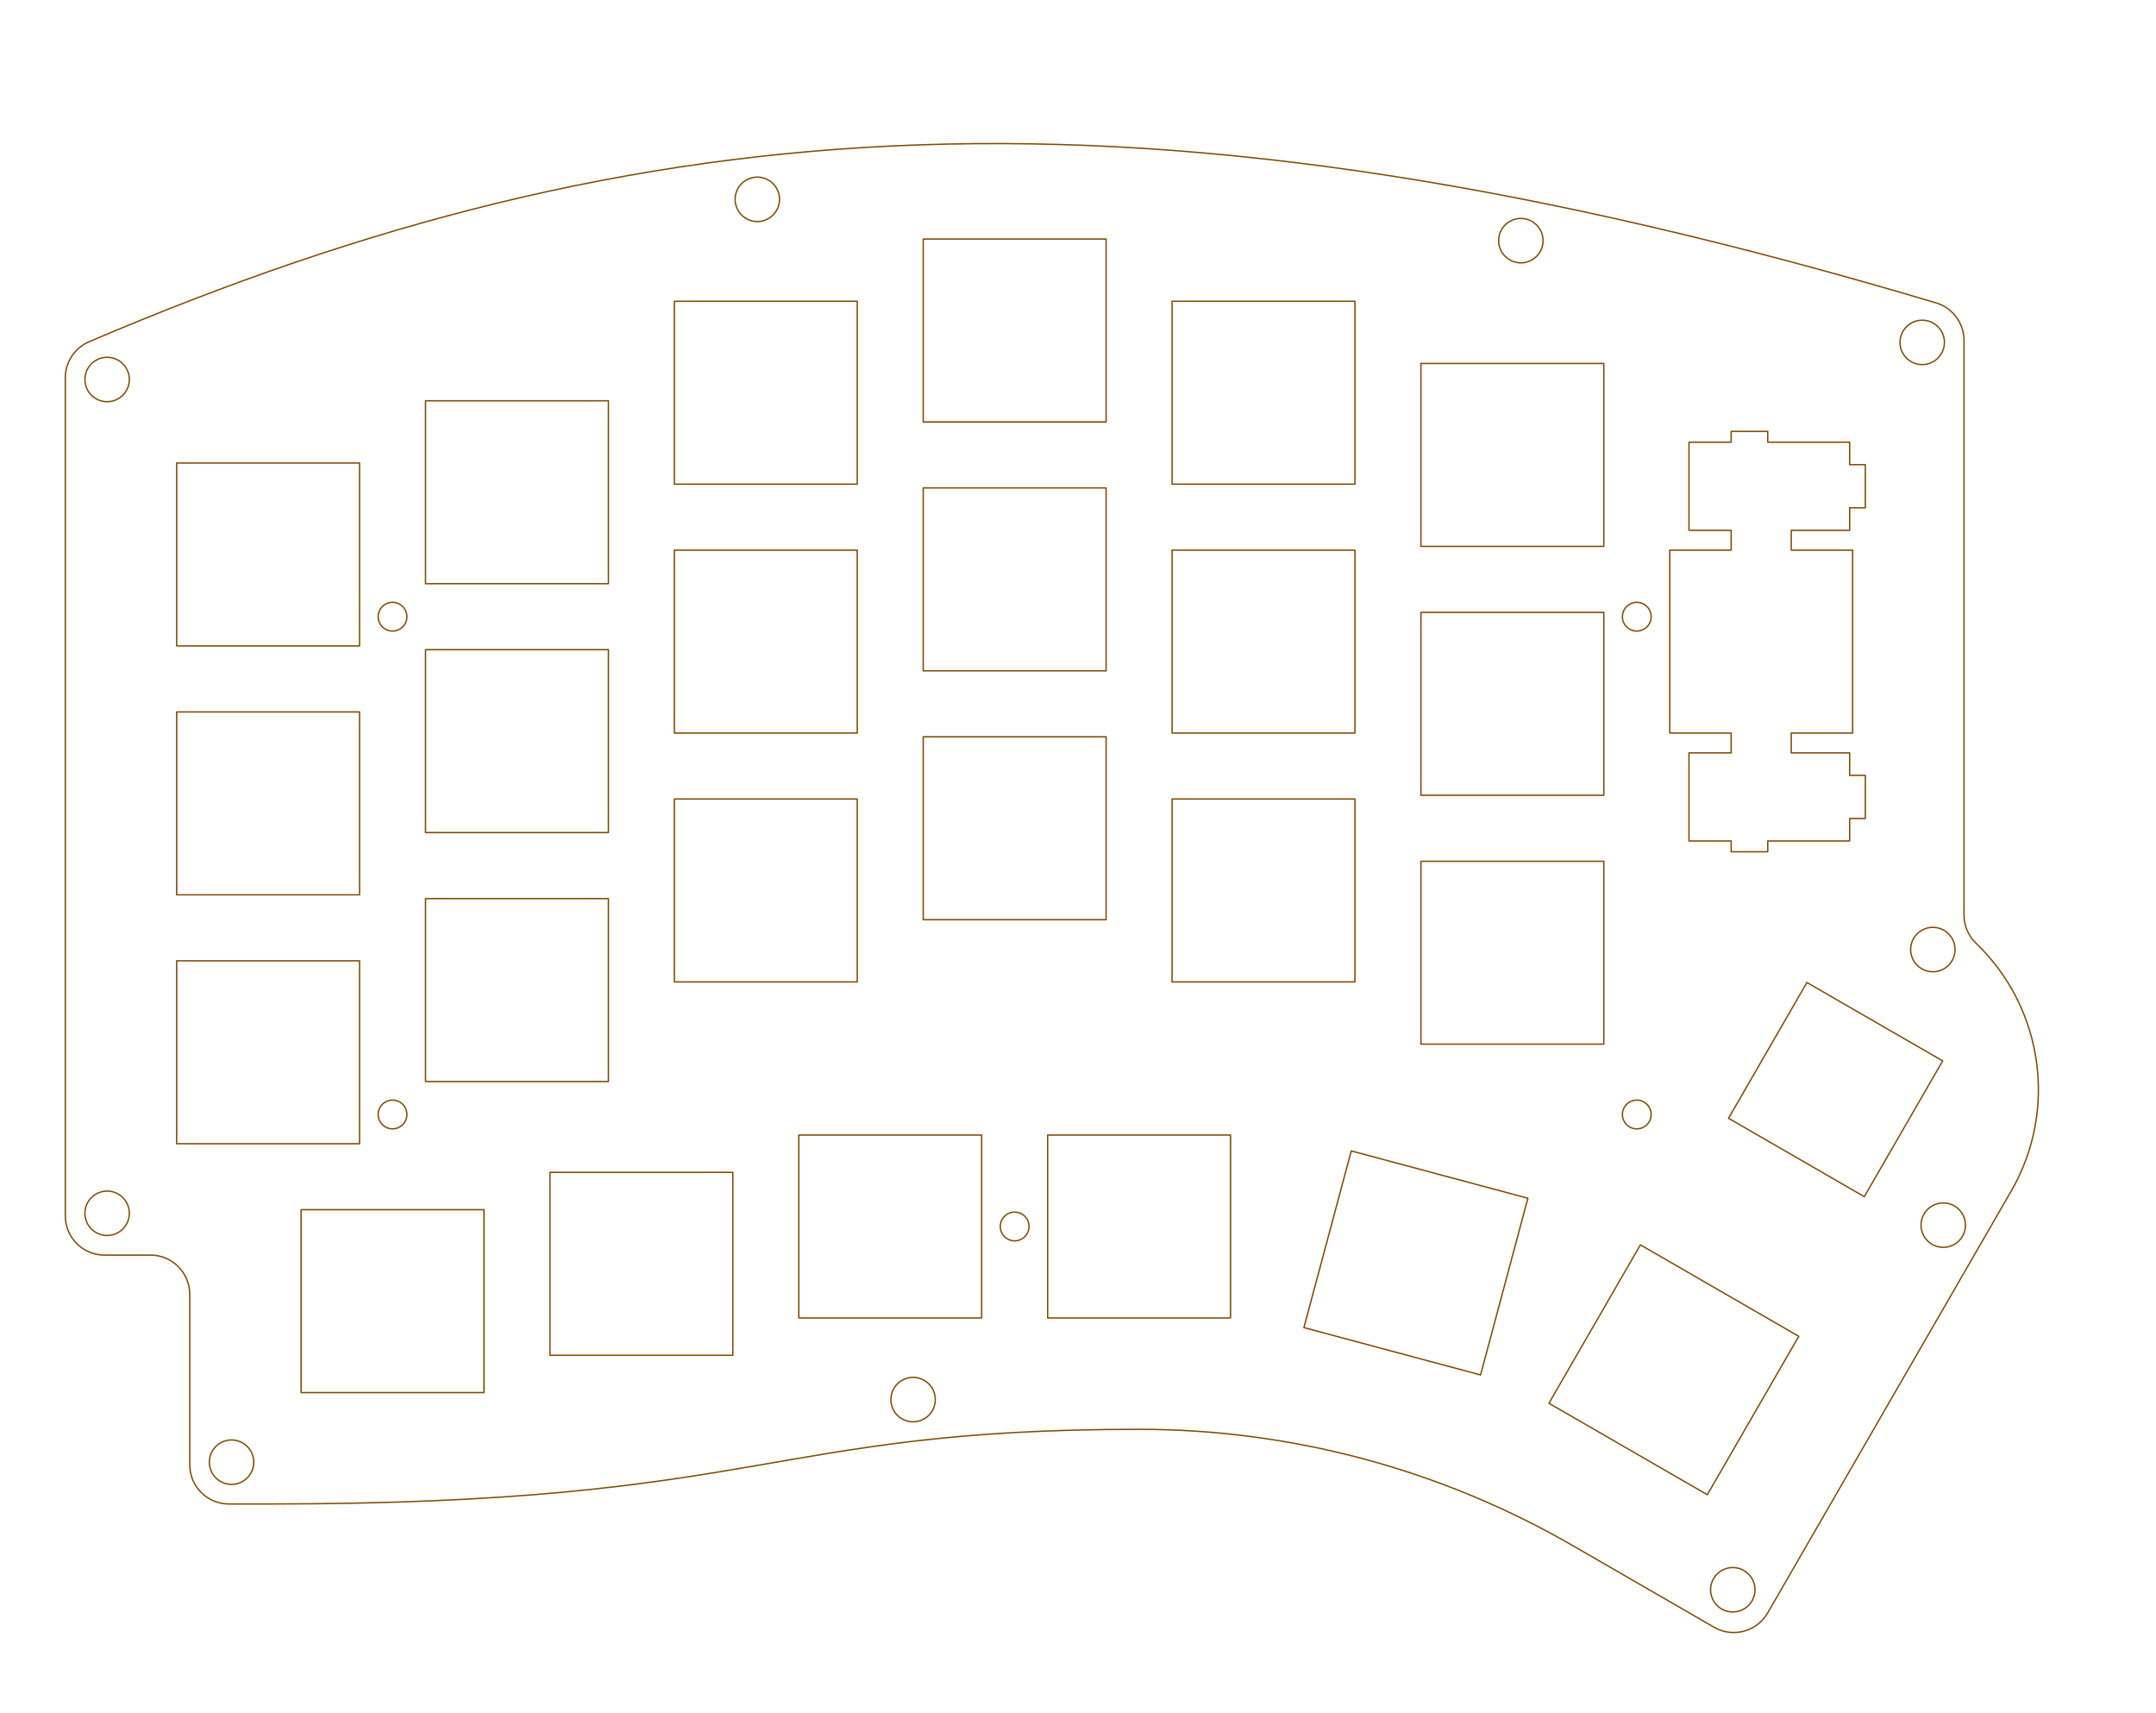
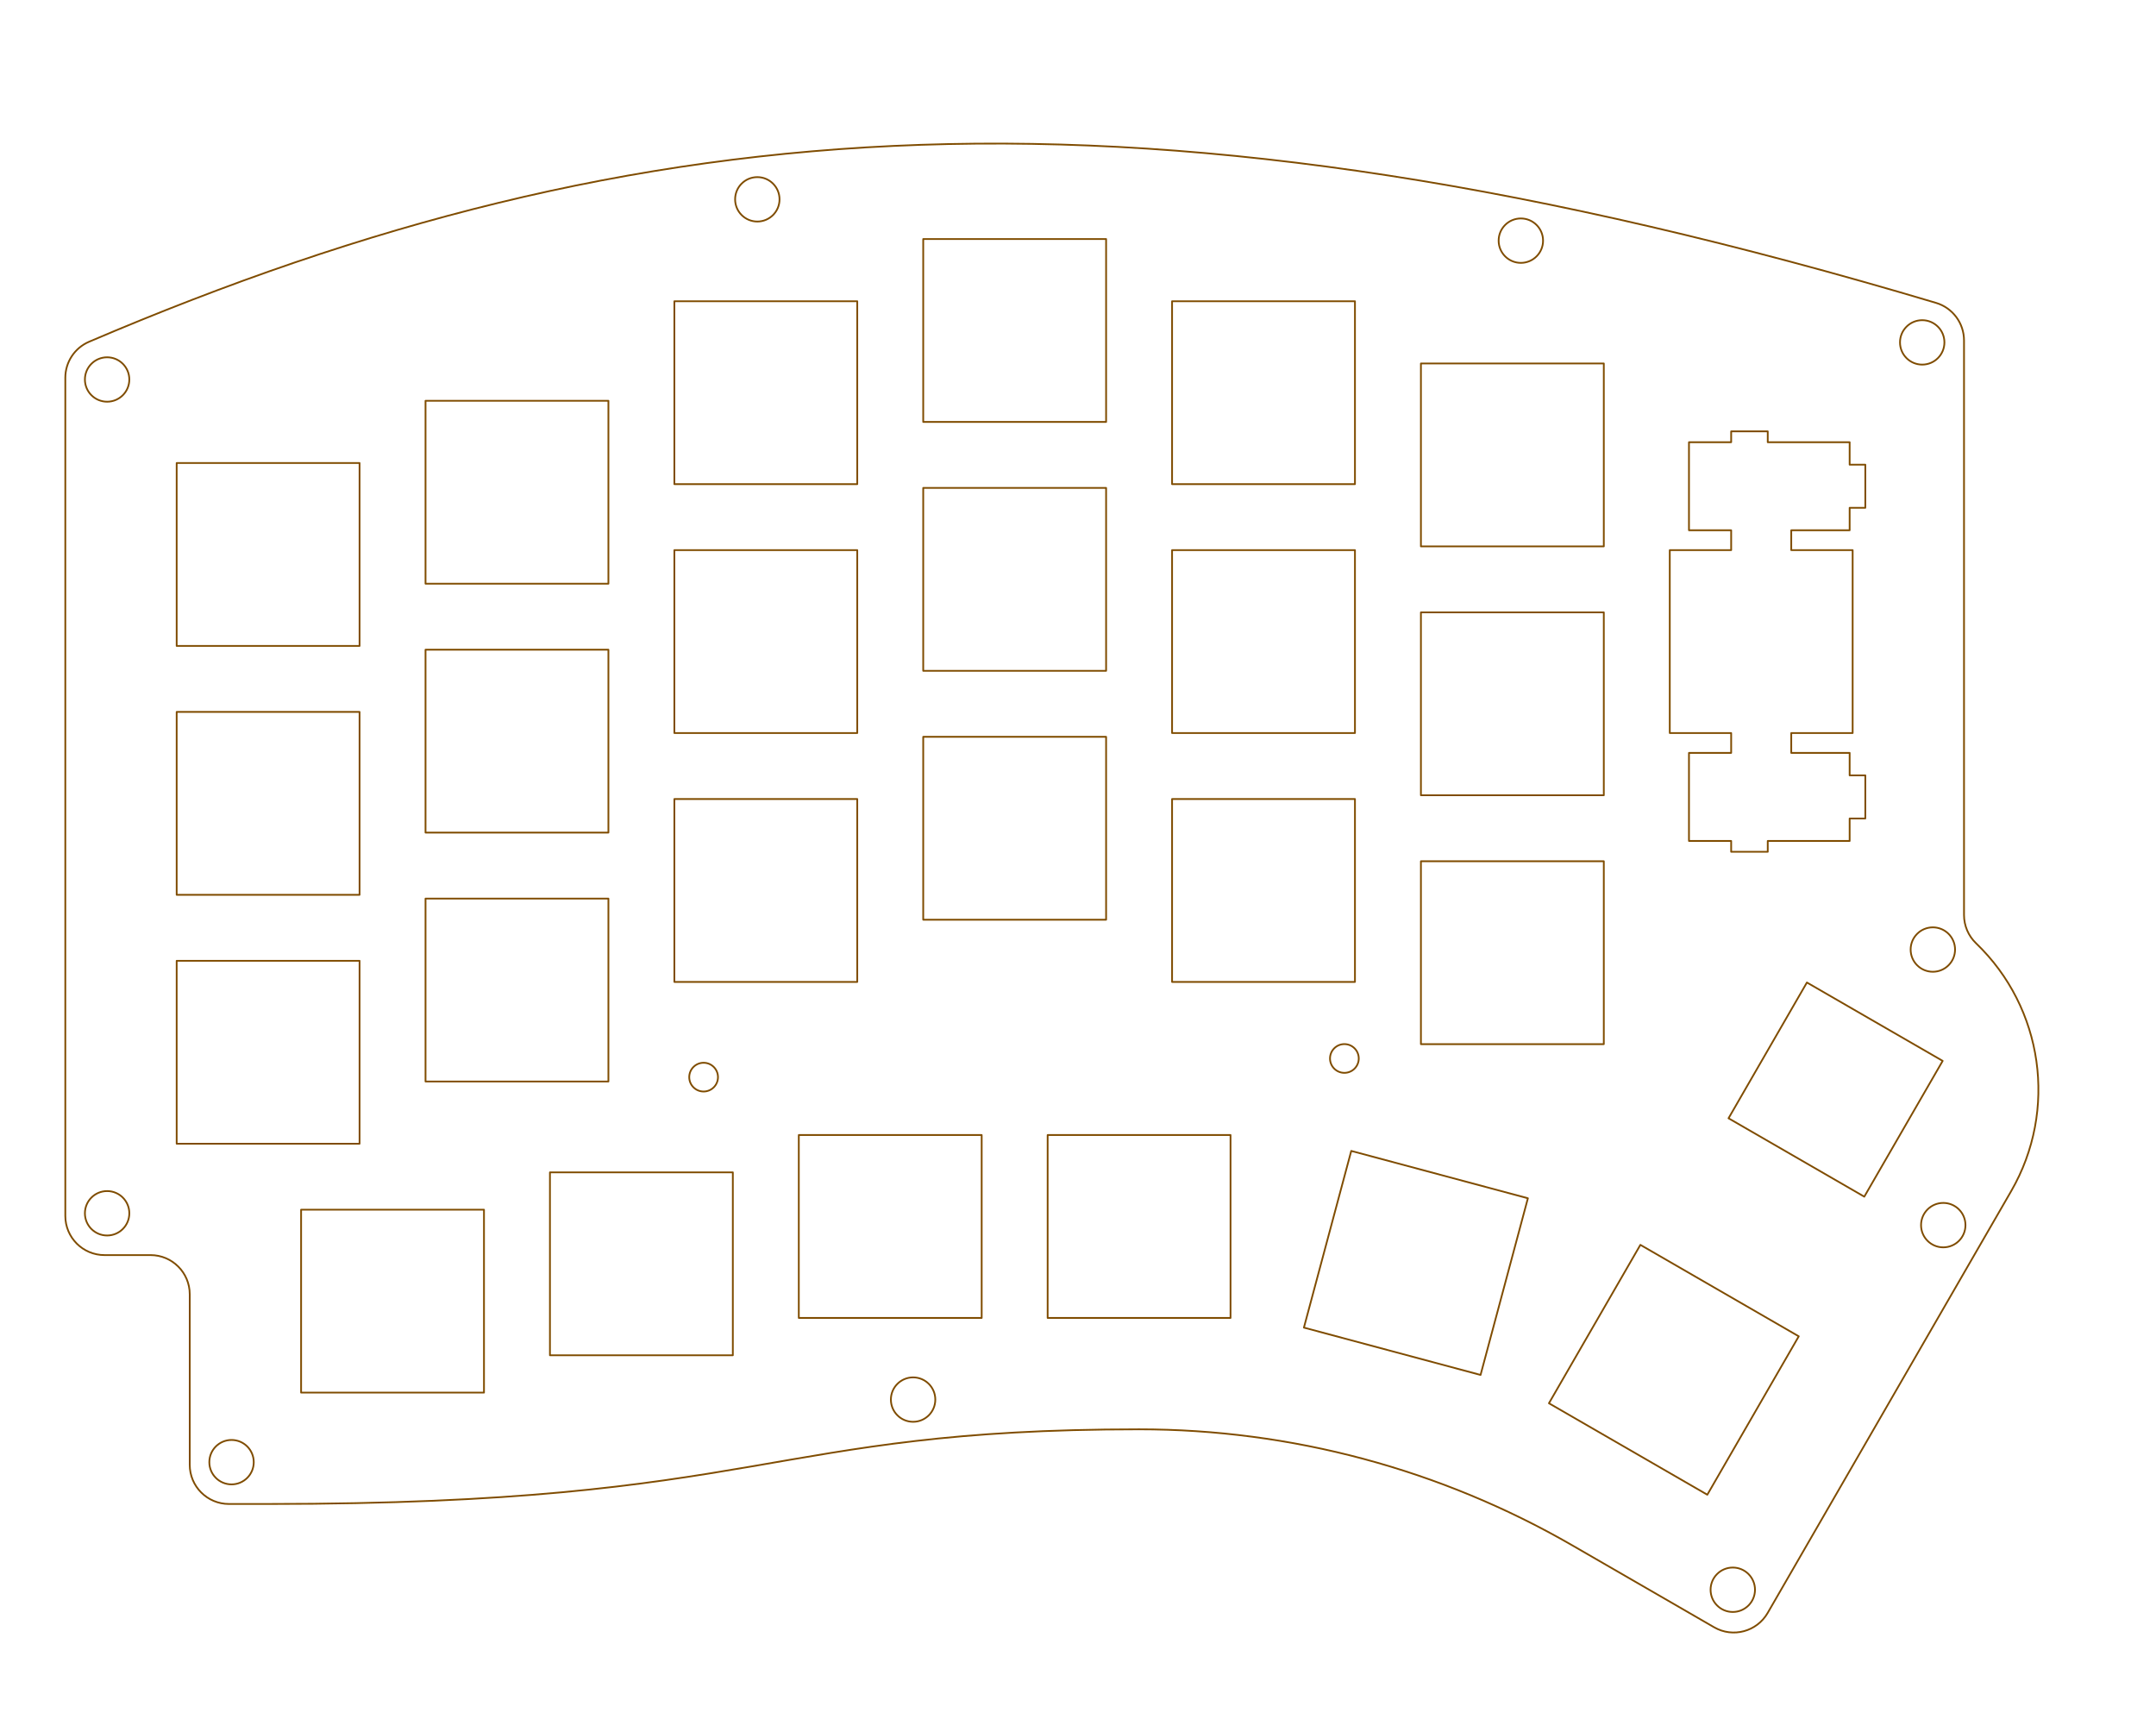
<svg xmlns="http://www.w3.org/2000/svg" width="165.047mm" height="131.052mm" viewBox="0 0 165.047 131.052">
  <style>
polygon {
shape-rendering:crispEdges;
stroke-width:0.165;
}
.s0 {
stroke:#000000;
- stroke-width:0.105;
+ stroke-width:0.134;
stroke-linecap:round;
stroke-linejoin:round;
fill:none;
}
.s1 {
stroke:#000000;
- stroke-width:0.105;
+ stroke-width:0.134;
stroke-linecap:round;
stroke-linejoin:round;
fill:none;
}
.s2 {
stroke:#19b219;
- stroke-width:0.105;
+ stroke-width:0.134;
stroke-linecap:round;
stroke-linejoin:round;
fill:none;
}
.s3 {
stroke:#7f4c00;
- stroke-width:0.105;
+ stroke-width:0.134;
stroke-linecap:round;
stroke-linejoin:round;
fill:none;
}
.s4 {
stroke:#00cc00;
- stroke-width:0.105;
+ stroke-width:0.134;
stroke-linecap:round;
stroke-linejoin:round;
fill:none;
}
.s5 {
stroke:#000000;
- stroke-width:0.07;
+ stroke-width:0.09;
stroke-linecap:round;
stroke-linejoin:round;
fill:none;
}
.s6 {
stroke:#ff19ff;
- stroke-width:0.07;
+ stroke-width:0.09;
stroke-linecap:round;
stroke-linejoin:round;
fill:none;
}
.s7 {
stroke:#ff0000;
- stroke-width:0.105;
+ stroke-width:0.134;
stroke-linecap:round;
stroke-linejoin:round;
fill:none;
}
.s8 {
stroke:#ffff00;
- stroke-width:0.105;
+ stroke-width:0.134;
stroke-linecap:round;
stroke-linejoin:round;
fill:none;
}
.s9 {
stroke:#001919;
- stroke-width:0.07;
+ stroke-width:0.09;
stroke-linecap:round;
stroke-linejoin:round;
fill:none;
}
.sa {
stroke:#006666;
- stroke-width:0.07;
+ stroke-width:0.09;
stroke-linecap:round;
stroke-linejoin:round;
fill:none;
}
.sb {
stroke:#00ffff;
- stroke-width:0.21;
+ stroke-width:0.269;
stroke-linecap:round;
stroke-linejoin:round;
fill:none;
}
.sc {
stroke:#ff0000;
- stroke-width:0.559;
+ stroke-width:0.716;
stroke-linecap:round;
stroke-linejoin:round;
fill:none;
}
.sd {
stroke:#191919;
- stroke-width:0.07;
+ stroke-width:0.09;
stroke-linecap:round;
stroke-linejoin:round;
fill:none;
}
.se {
stroke:#000000;
- stroke-width:0.07;
+ stroke-width:0.09;
stroke-linecap:round;
stroke-linejoin:round;
fill:none;
}
.sf {
stroke:#000000;
- stroke-width:0.21;
+ stroke-width:0.269;
stroke-linecap:round;
stroke-linejoin:round;
fill:none;
}
</style>
  <path d="M20.525 115.115 C58.625,115.115 58.625,109.400 87.200,109.400 A66.350,66.350 0 0,1 120.375,118.289 L131.222,124.552 A3.000,3.000 0 0,0 135.320,123.454 L153.965,91.160 A15.525,15.525 0 0,0 151.272,72.199 A3.000,3.000 0 0,1 150.350,70.035 L150.350,26.057 A3.000,3.000 0 0,0 148.207,23.182 C87.200,5.000 49.100,8.112 6.822,26.156 A3.000,3.000 0 0,0 5.000,28.915 L5.000,93.065 A3.000,3.000 0 0,0 8.000,96.065 L11.525,96.065 A3.000,3.000 0 0,1 14.525,99.065 L14.525,112.115 A3.000,3.000 0 0,0 17.525,115.115 L20.525,115.115 " class="s3" />
-   <path d="M31.150 47.202 A1.100,1.100 0 0,1 30.050,48.302 A1.100,1.100 0 0,1 28.950,47.202 A1.100,1.100 0 0,1 30.050,46.102 A1.100,1.100 0 0,1 31.150,47.202 " class="s3" />
-   <path d="M31.150 85.302 A1.100,1.100 0 0,1 30.050,86.403 A1.100,1.100 0 0,1 28.950,85.302 A1.100,1.100 0 0,1 30.050,84.202 A1.100,1.100 0 0,1 31.150,85.302 " class="s3" />
-   <path d="M78.775 93.875 A1.100,1.100 0 0,1 77.675,94.975 A1.100,1.100 0 0,1 76.575,93.875 A1.100,1.100 0 0,1 77.675,92.775 A1.100,1.100 0 0,1 78.775,93.875 " class="s3" />
-   <path d="M126.400 85.302 A1.100,1.100 0 0,1 125.300,86.403 A1.100,1.100 0 0,1 124.200,85.302 A1.100,1.100 0 0,1 125.300,84.202 A1.100,1.100 0 0,1 126.400,85.302 " class="s3" />
-   <path d="M126.400 47.202 A1.100,1.100 0 0,1 125.300,48.302 A1.100,1.100 0 0,1 124.200,47.202 A1.100,1.100 0 0,1 125.300,46.102 A1.100,1.100 0 0,1 126.400,47.202 " class="s3" />
+   <path d="M54.963 82.445 A1.100,1.100 0 0,1 53.862,83.545 A1.100,1.100 0 0,1 52.763,82.445 A1.100,1.100 0 0,1 53.862,81.345 A1.100,1.100 0 0,1 54.963,82.445 " class="s3" />
+   <path d="M104.016 81.016 A1.100,1.100 0 0,1 102.916,82.116 A1.100,1.100 0 0,1 101.816,81.016 A1.100,1.100 0 0,1 102.916,79.916 A1.100,1.100 0 0,1 104.016,81.016 " class="s3" />
  <path d="M59.675 15.257 A1.700,1.700 0 0,1 57.975,16.957 A1.700,1.700 0 0,1 56.275,15.257 A1.700,1.700 0 0,1 57.975,13.557 A1.700,1.700 0 0,1 59.675,15.257 " class="s3" />
  <path d="M118.125 18.420 A1.700,1.700 0 0,1 116.425,20.120 A1.700,1.700 0 0,1 114.725,18.420 A1.700,1.700 0 0,1 116.425,16.720 A1.700,1.700 0 0,1 118.125,18.420 " class="s3" />
  <path d="M148.850 26.207 A1.700,1.700 0 0,1 147.150,27.907 A1.700,1.700 0 0,1 145.450,26.207 A1.700,1.700 0 0,1 147.150,24.507 A1.700,1.700 0 0,1 148.850,26.207 " class="s3" />
  <path d="M149.664 72.679 A1.700,1.700 0 0,1 147.964,74.379 A1.700,1.700 0 0,1 146.264,72.679 A1.700,1.700 0 0,1 147.964,70.979 A1.700,1.700 0 0,1 149.664,72.679 " class="s3" />
  <path d="M150.461 93.772 A1.700,1.700 0 0,1 148.761,95.472 A1.700,1.700 0 0,1 147.061,93.772 A1.700,1.700 0 0,1 148.761,92.072 A1.700,1.700 0 0,1 150.461,93.772 " class="s3" />
  <path d="M134.349 121.680 A1.700,1.700 0 0,1 132.649,123.380 A1.700,1.700 0 0,1 130.949,121.680 A1.700,1.700 0 0,1 132.649,119.980 A1.700,1.700 0 0,1 134.349,121.680 " class="s3" />
  <path d="M71.600 107.125 A1.700,1.700 0 0,1 69.900,108.825 A1.700,1.700 0 0,1 68.200,107.125 A1.700,1.700 0 0,1 69.900,105.425 A1.700,1.700 0 0,1 71.600,107.125 " class="s3" />
  <path d="M19.425 111.915 A1.700,1.700 0 0,1 17.725,113.615 A1.700,1.700 0 0,1 16.025,111.915 A1.700,1.700 0 0,1 17.725,110.215 A1.700,1.700 0 0,1 19.425,111.915 " class="s3" />
  <path d="M9.900 92.865 A1.700,1.700 0 0,1 8.200,94.565 A1.700,1.700 0 0,1 6.500,92.865 A1.700,1.700 0 0,1 8.200,91.165 A1.700,1.700 0 0,1 9.900,92.865 " class="s3" />
  <path d="M9.900 29.047 A1.700,1.700 0 0,1 8.200,30.747 A1.700,1.700 0 0,1 6.500,29.047 A1.700,1.700 0 0,1 8.200,27.347 A1.700,1.700 0 0,1 9.900,29.047 " class="s3" />
  <path d="M70.675 70.395 L70.675,56.395 L84.675,56.395 L84.675,70.395 L70.675,70.395 " class="s3" />
  <path d="M70.675 51.345 L70.675,37.345 L84.675,37.345 L84.675,51.345 L70.675,51.345 " class="s3" />
  <path d="M70.675 32.295 L70.675,18.295 L84.675,18.295 L84.675,32.295 L70.675,32.295 " class="s3" />
  <path d="M89.725 75.157 L89.725,61.157 L103.725,61.157 L103.725,75.157 L89.725,75.157 " class="s3" />
  <path d="M89.725 56.107 L89.725,42.107 L103.725,42.107 L103.725,56.107 L89.725,56.107 " class="s3" />
-   <path d="M89.725 37.057 L89.725,23.057 L103.725,23.057 L103.725,37.057 L89.725,37.057 " class="s3" />
+   <path d="M89.725 37.057 L89.725,23.058 L103.725,23.058 L103.725,37.057 L89.725,37.057 " class="s3" />
  <path d="M108.775 79.920 L108.775,65.920 L122.775,65.920 L122.775,79.920 L108.775,79.920 " class="s3" />
  <path d="M108.775 60.870 L108.775,46.870 L122.775,46.870 L122.775,60.870 L108.775,60.870 " class="s3" />
  <path d="M108.775 41.820 L108.775,27.820 L122.775,27.820 L122.775,41.820 L108.775,41.820 " class="s3" />
  <path d="M51.625 75.157 L51.625,61.157 L65.625,61.157 L65.625,75.157 L51.625,75.157 " class="s3" />
  <path d="M51.625 56.107 L51.625,42.107 L65.625,42.107 L65.625,56.107 L51.625,56.107 " class="s3" />
  <path d="M51.625 37.057 L51.625,23.057 L65.625,23.057 L65.625,37.057 L51.625,37.057 " class="s3" />
  <path d="M32.575 82.778 L32.575,68.778 L46.575,68.778 L46.575,82.778 L32.575,82.778 " class="s3" />
  <path d="M32.575 63.727 L32.575,49.727 L46.575,49.727 L46.575,63.727 L32.575,63.727 " class="s3" />
  <path d="M32.575 44.677 L32.575,30.677 L46.575,30.677 L46.575,44.677 L32.575,44.677 " class="s3" />
  <path d="M13.525 87.540 L13.525,73.540 L27.525,73.540 L27.525,87.540 L13.525,87.540 " class="s3" />
  <path d="M13.525 68.490 L13.525,54.490 L27.525,54.490 L27.525,68.490 L13.525,68.490 " class="s3" />
  <path d="M13.525 49.440 L13.525,35.440 L27.525,35.440 L27.525,49.440 L13.525,49.440 " class="s3" />
  <path d="M61.150 100.875 L61.150,86.875 L75.150,86.875 L75.150,100.875 L61.150,100.875 " class="s3" />
  <path d="M42.100 103.732 L42.100,89.732 L56.100,89.732 L56.100,103.732 L42.100,103.732 " class="s3" />
  <path d="M23.050 106.590 L23.050,92.590 L37.050,92.590 L37.050,106.590 L23.050,106.590 " class="s3" />
  <path d="M80.200 100.875 L80.200,86.875 L94.200,86.875 L94.200,100.875 L80.200,100.875 " class="s3" />
  <path d="M99.817 101.615 L103.441,88.092 L116.964,91.715 L113.340,105.238 L99.817,101.615 " class="s3" />
  <path d="M118.575 107.406 L125.575,95.282 L137.699,102.282 L130.699,114.406 L118.575,107.406 " class="s3" />
  <path d="M137.125 57.627 L141.595,57.627 L141.595,59.347 L142.795,59.347 L142.795,62.647 L141.595,62.647 L141.595,64.367 L135.325,64.367 L135.325,65.197 L132.525,65.197 L132.525,64.367 L129.295,64.367 L129.295,57.627 L132.525,57.627 L132.525,56.107 L127.825,56.107 L127.825,42.107 L132.525,42.107 L132.525,40.587 L129.295,40.587 L129.295,33.847 L132.525,33.847 L132.525,33.017 L135.325,33.017 L135.325,33.847 L141.595,33.847 L141.595,35.567 L142.795,35.567 L142.795,38.867 L141.595,38.867 L141.595,40.587 L137.125,40.587 L137.125,42.107 L141.825,42.107 L141.825,56.107 L137.125,56.107 L137.125,57.627 " class="s3" />
  <path d="M132.323 85.593 L138.323,75.201 L148.716,81.201 L142.716,91.593 L132.323,85.593 " class="s3" />
</svg>
